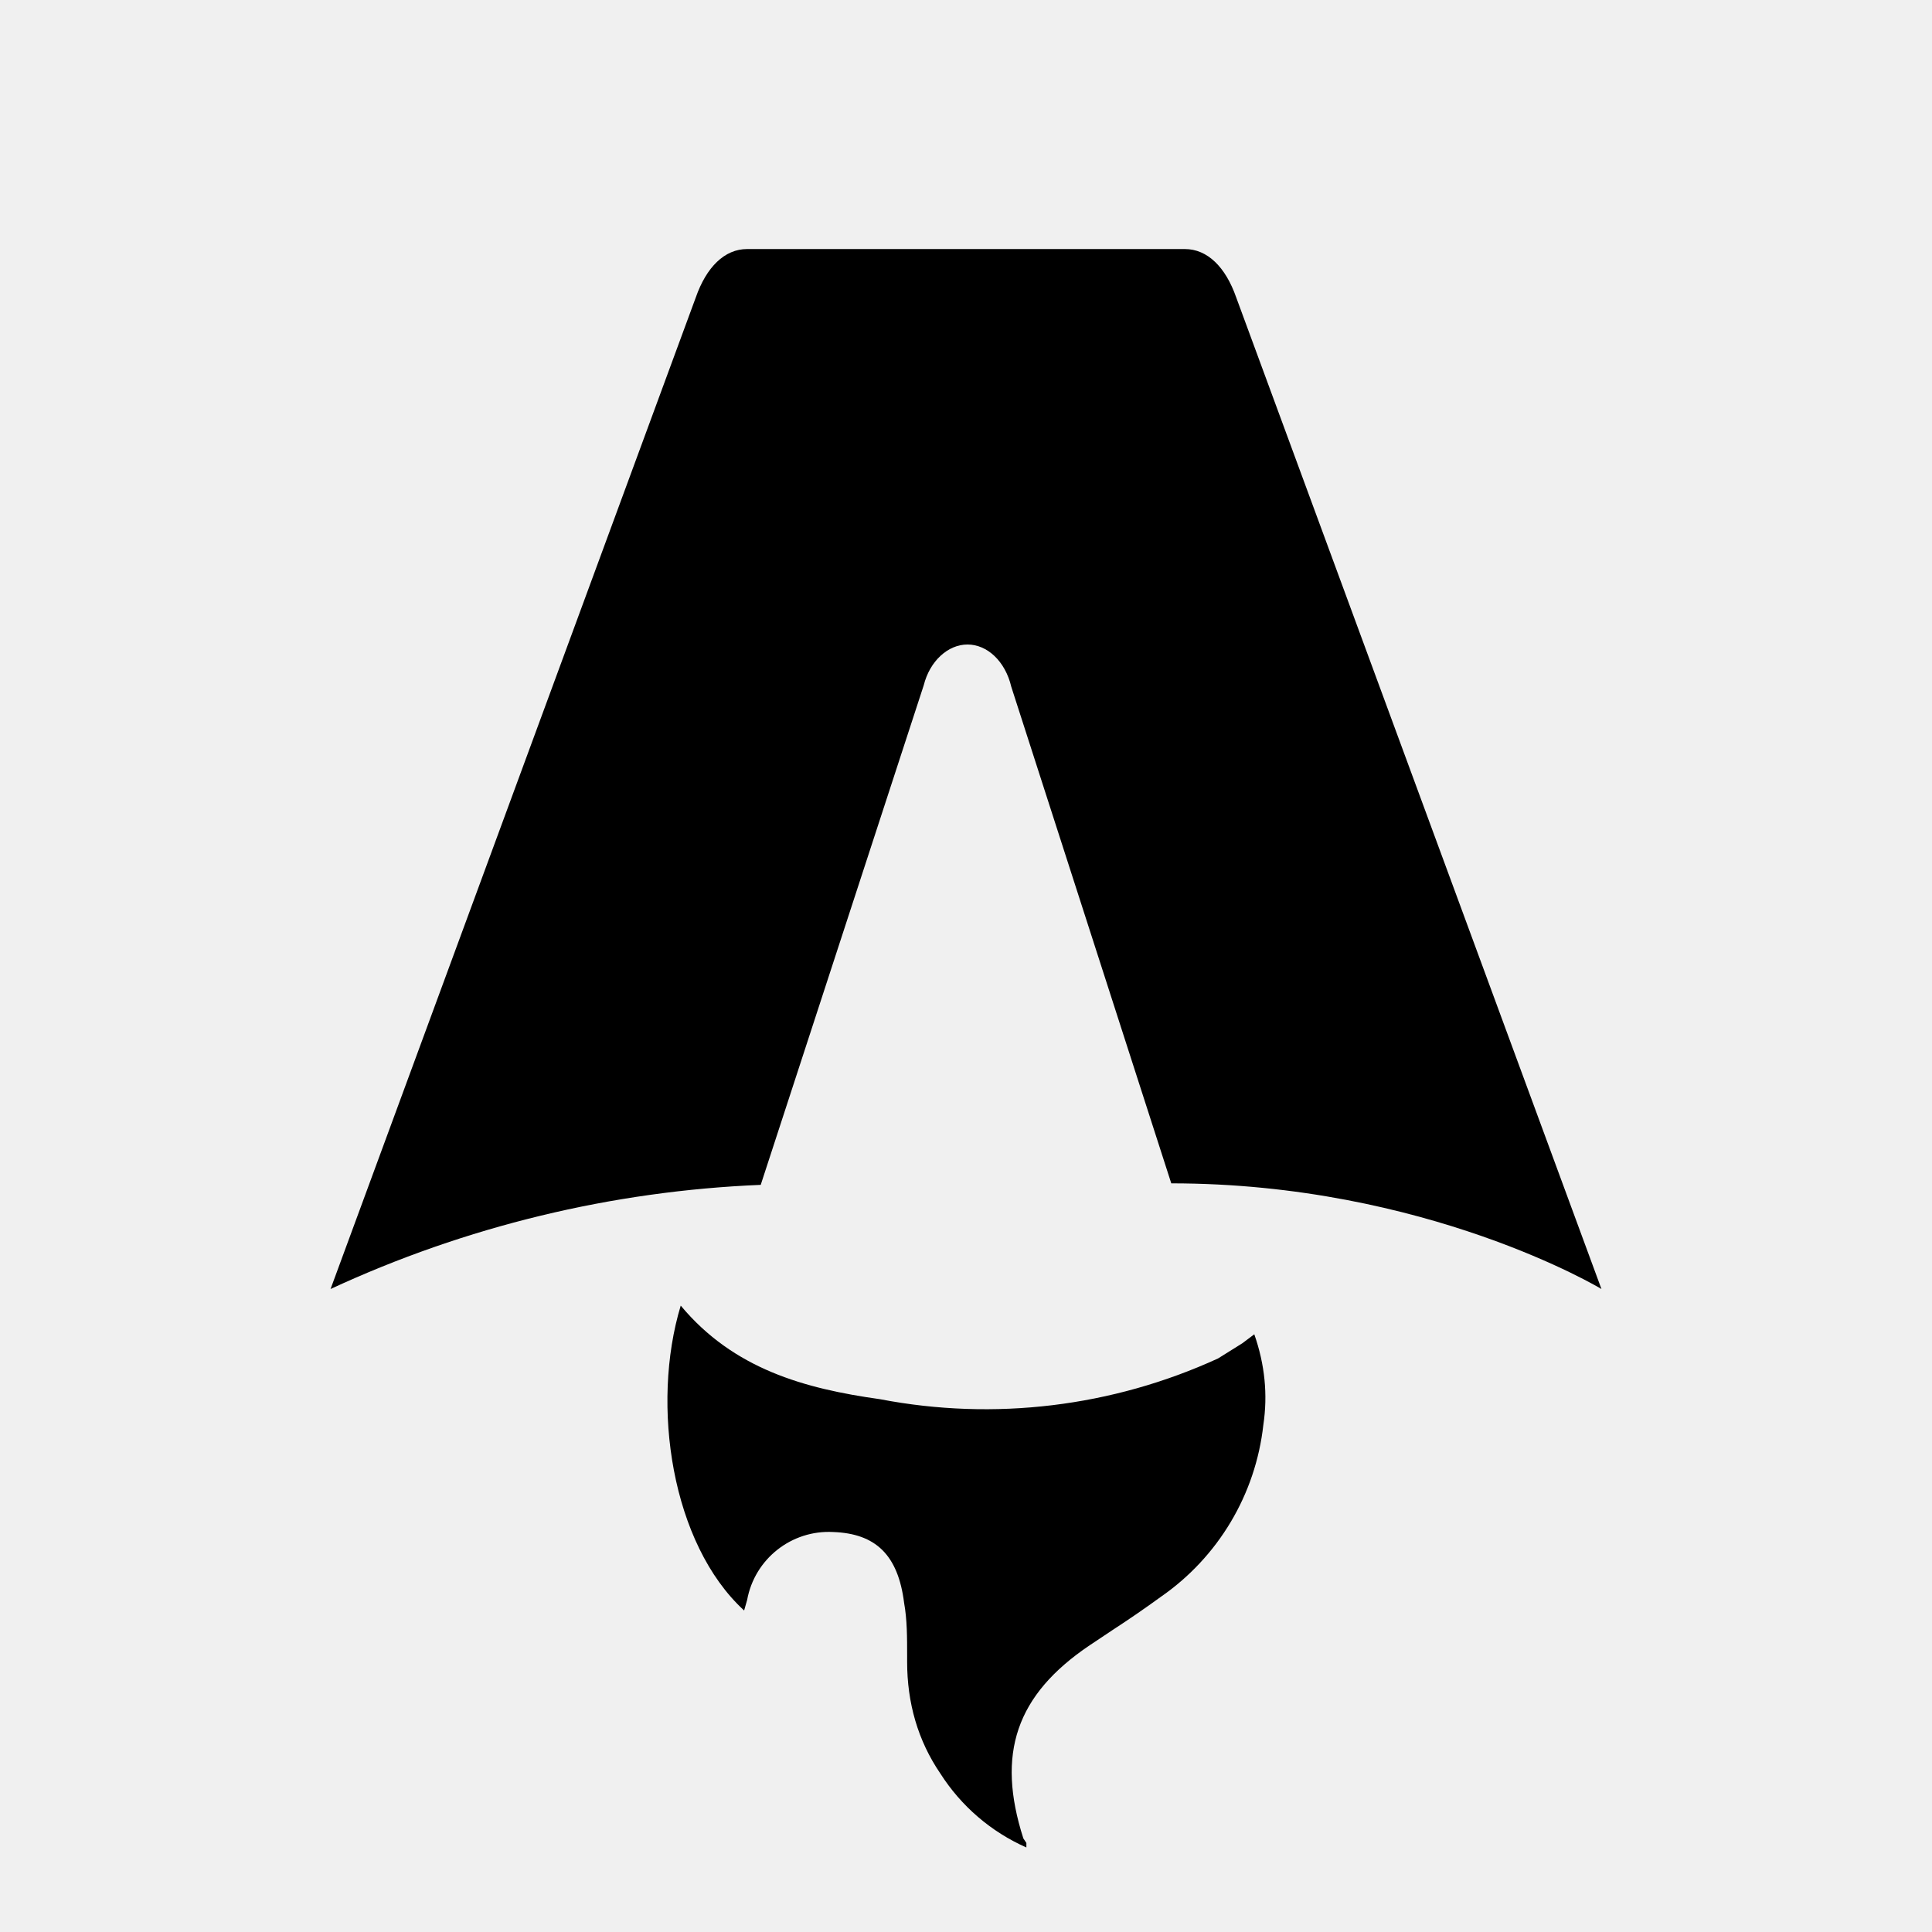
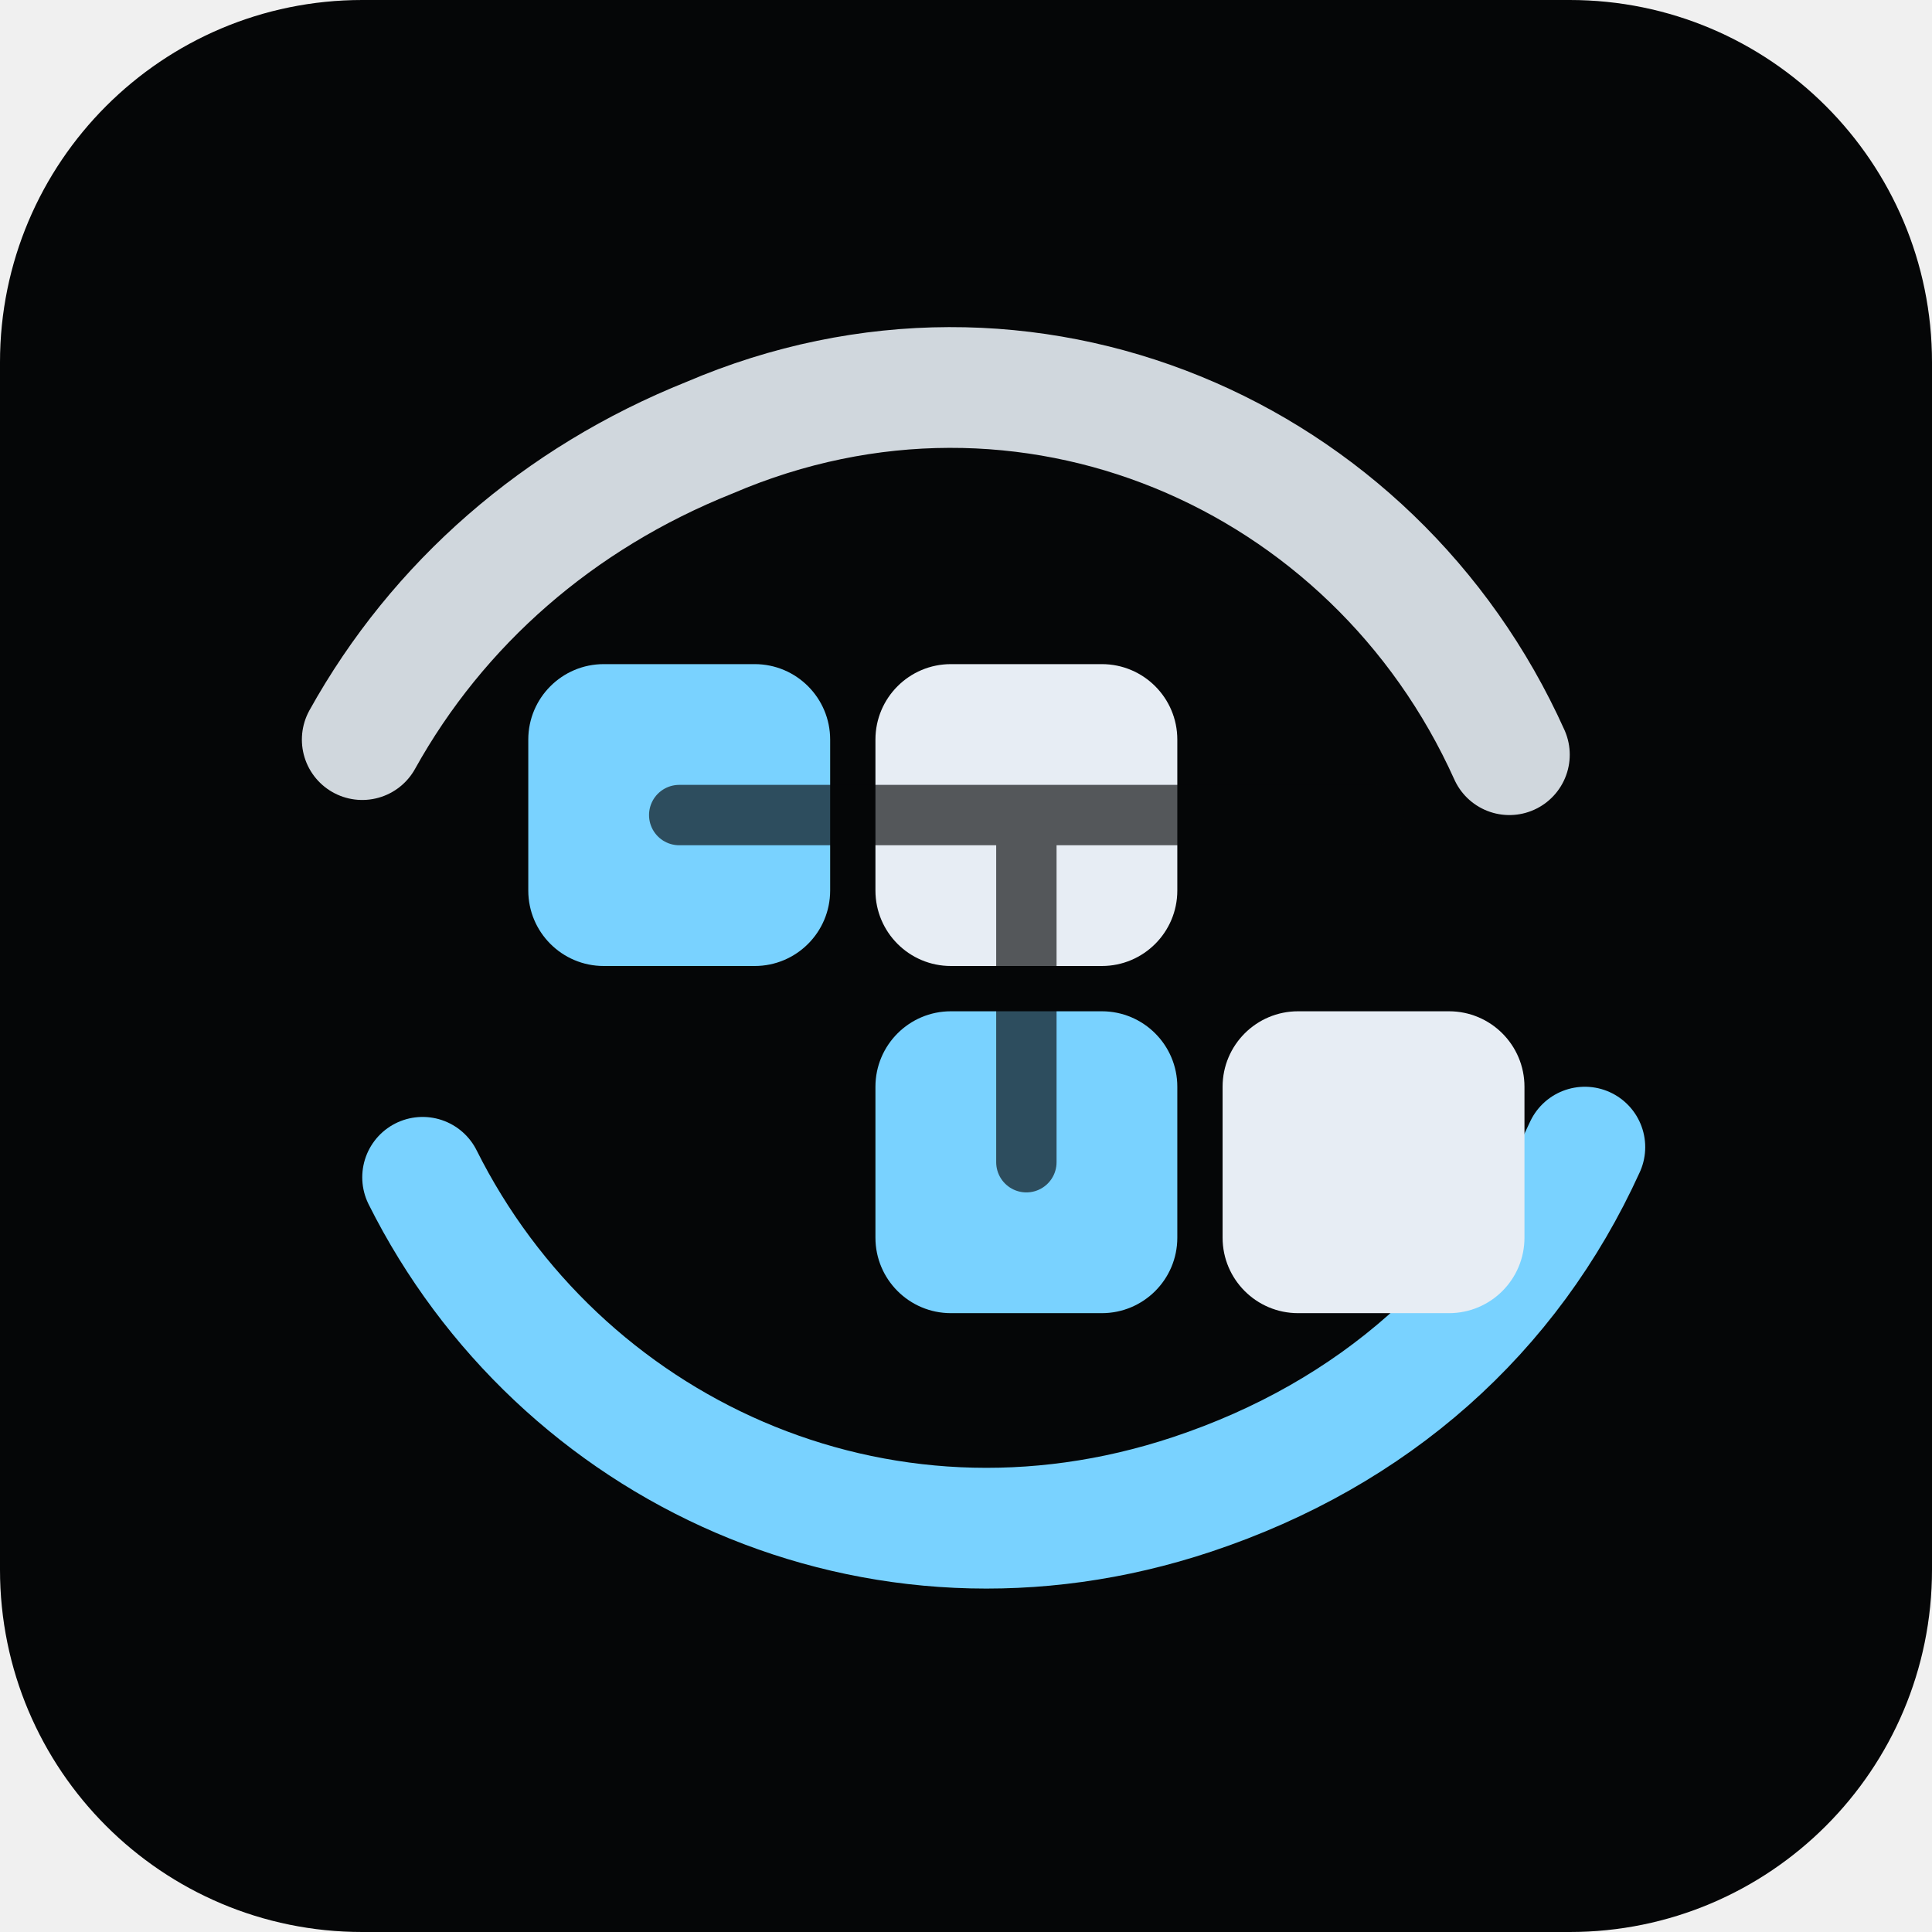
- <svg xmlns="http://www.w3.org/2000/svg" fill="none" viewBox="0 0 128 128">
-   <path d="M50.4 78.5a75.1 75.1 0 0 0-28.5 6.9l24.2-65.7c.7-2 1.9-3.2 3.4-3.2h29c1.5 0 2.7 1.2 3.4 3.2l24.2 65.7s-11.6-7-28.5-7L67 45.5c-.4-1.7-1.6-2.8-2.9-2.8-1.3 0-2.5 1.1-2.9 2.7L50.4 78.5Zm-1.1 28.2Zm-4.2-20.2c-2 6.6-.6 15.8 4.2 20.2a17.5 17.5 0 0 1 .2-.7 5.5 5.5 0 0 1 5.7-4.5c2.8.1 4.3 1.5 4.7 4.7.2 1.1.2 2.3.2 3.5v.4c0 2.7.7 5.2 2.2 7.4a13 13 0 0 0 5.7 4.9v-.3l-.2-.3c-1.8-5.6-.5-9.5 4.4-12.8l1.5-1a73 73 0 0 0 3.2-2.2 16 16 0 0 0 6.8-11.4c.3-2 .1-4-.6-6l-.8.6-1.6 1a37 37 0 0 1-22.4 2.7c-5-.7-9.7-2-13.2-6.2Z" />
-   <style>
-         path { fill: #000; }
-         @media (prefers-color-scheme: dark) {
-             path { fill: #FFF; }
-         }
-     </style>
+ <svg xmlns="http://www.w3.org/2000/svg" viewBox="0 0 128 128">
+   <rect width="128" height="128" rx="24" fill="#050607" />
+   <path d="M28 78c9 18 30 28 51 21 12-4 21-12 26-23" fill="none" stroke="#79d2ff" stroke-width="8" stroke-linecap="round" />
+   <path d="M100 50C91 30 68 20 47 29c-10 4-18 11-23 20" fill="none" stroke="#e7edf4" stroke-width="8" stroke-linecap="round" opacity=".9" />
+   <rect x="35" y="44" width="20" height="20" rx="5" fill="#79d2ff" />
+   <rect x="58" y="44" width="20" height="20" rx="5" fill="#e7edf4" />
+   <rect x="58" y="67" width="20" height="20" rx="5" fill="#79d2ff" />
+   <rect x="81" y="67" width="20" height="20" rx="5" fill="#e7edf4" />
+   <path d="M45 54h46M68 54v23" stroke="#050607" stroke-width="4" stroke-linecap="round" opacity=".65" />
</svg>
